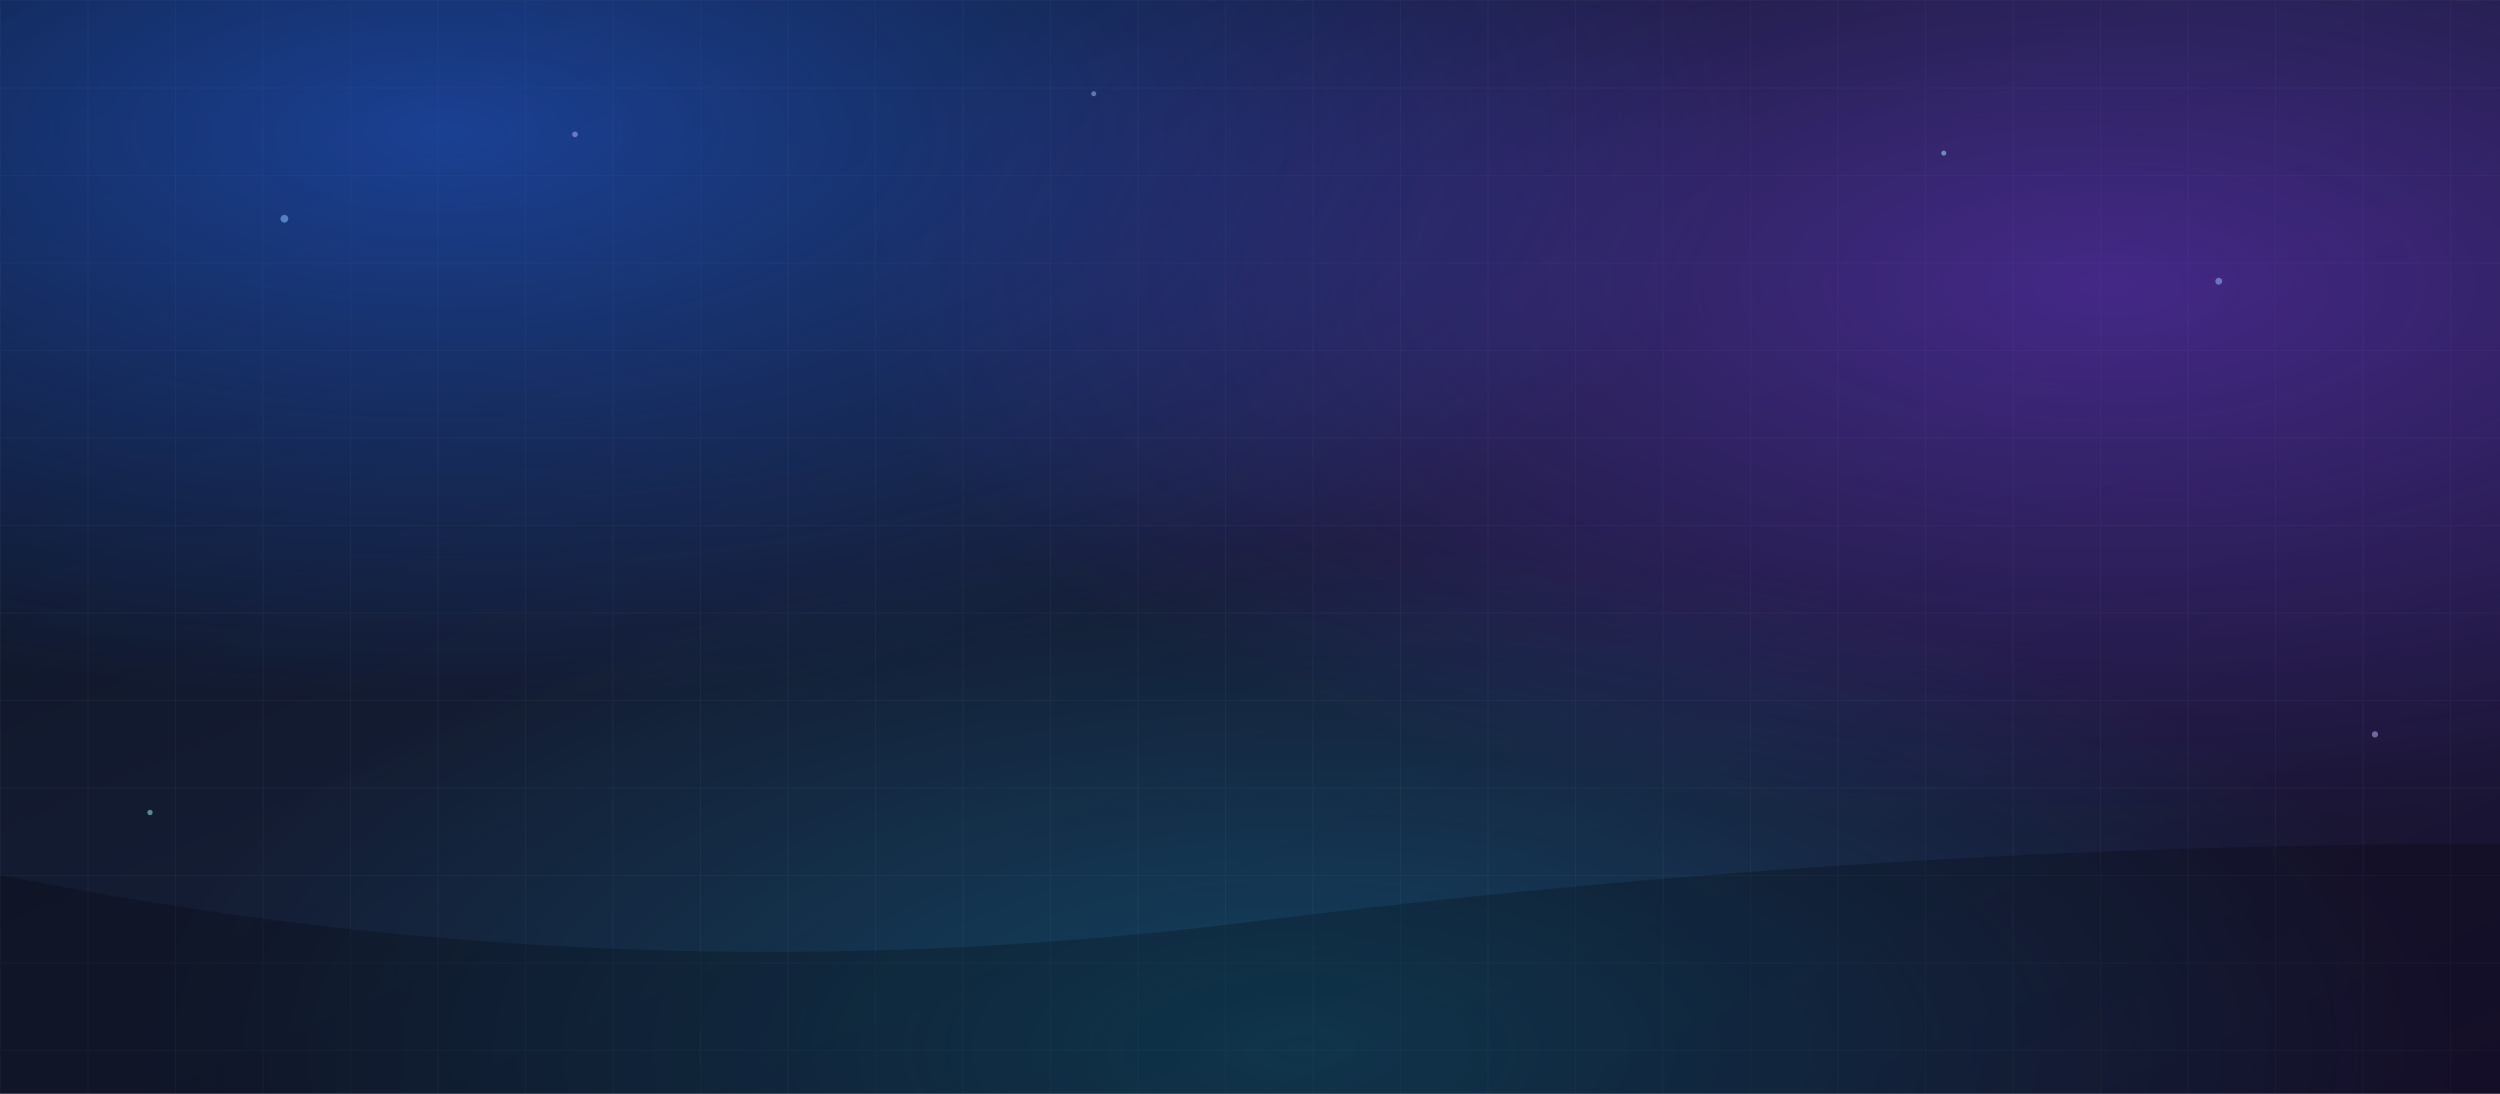
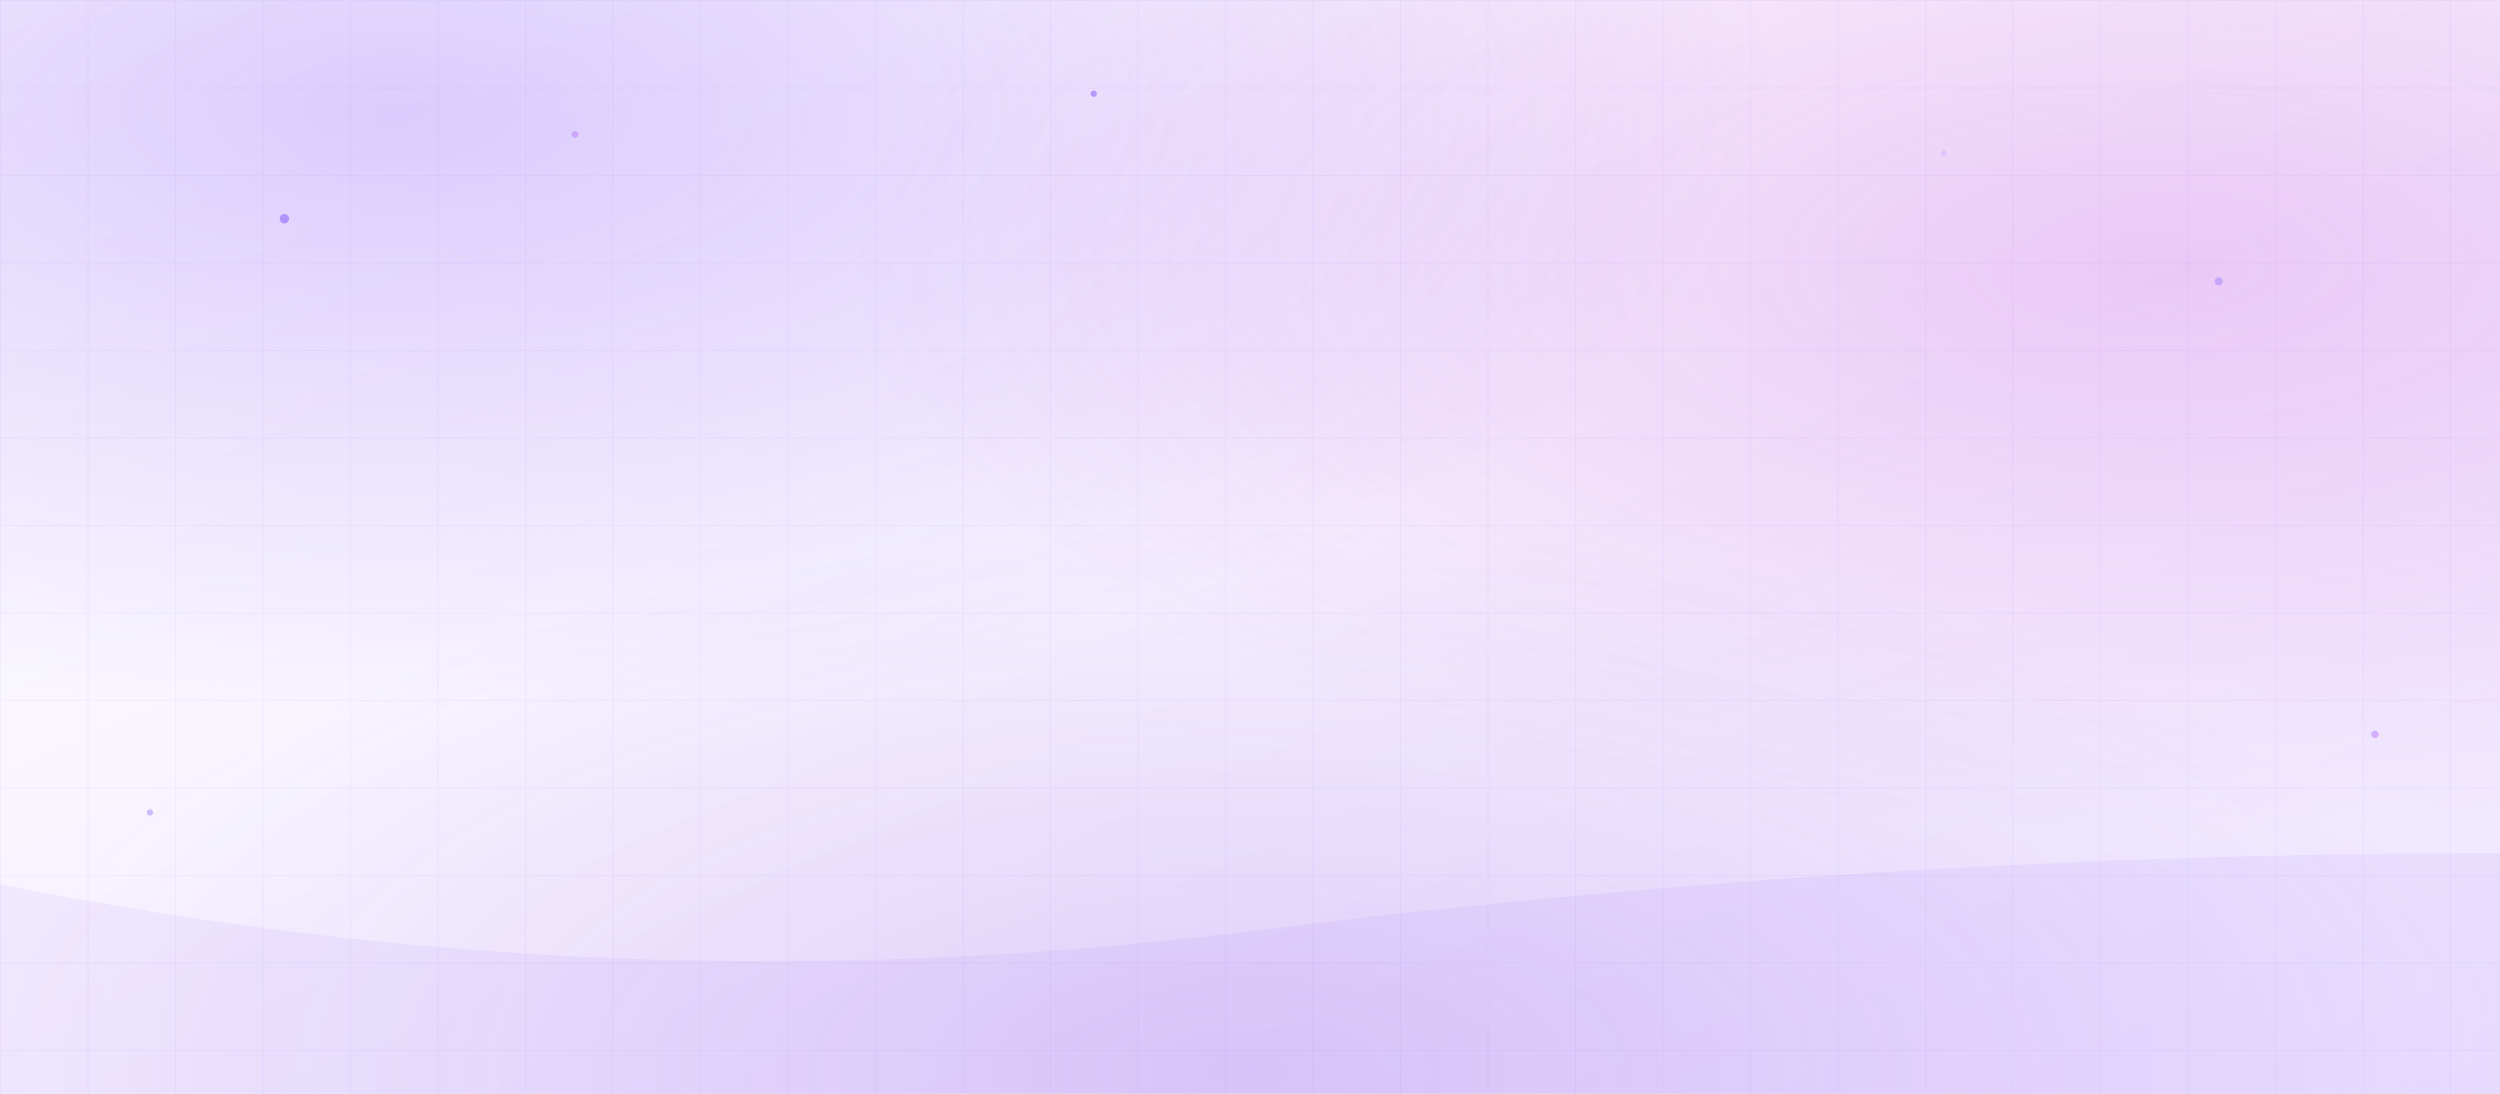
<svg xmlns="http://www.w3.org/2000/svg" viewBox="0 0 1600 700" width="1600" height="700">
  <defs>
    <linearGradient id="nen" x1="0" y1="0" x2="1" y2="1">
-       <stop offset="0%" stop-color="#0b1220" />
-       <stop offset="45%" stop-color="#141c33" />
-       <stop offset="100%" stop-color="#1b1233" />
+       <stop offset="0%" stop-color="#ffffff" />
+       <stop offset="45%" stop-color="#f7f3ff" />
+       <stop offset="100%" stop-color="#efe6ff" />
    </linearGradient>
-     <radialGradient id="quang1" cx="18%" cy="12%" r="52%">
-       <stop offset="0%" stop-color="#2563eb" stop-opacity=".55" />
-       <stop offset="100%" stop-color="#2563eb" stop-opacity="0" />
+     <radialGradient id="quang1" cx="16%" cy="10%" r="55%">
+       <stop offset="0%" stop-color="#8b5cf6" stop-opacity=".30" />
+       <stop offset="100%" stop-color="#8b5cf6" stop-opacity="0" />
    </radialGradient>
-     <radialGradient id="quang2" cx="84%" cy="26%" r="50%">
-       <stop offset="0%" stop-color="#7c3aed" stop-opacity=".45" />
-       <stop offset="100%" stop-color="#7c3aed" stop-opacity="0" />
+     <radialGradient id="quang2" cx="86%" cy="24%" r="52%">
+       <stop offset="0%" stop-color="#c026d3" stop-opacity=".20" />
+       <stop offset="100%" stop-color="#c026d3" stop-opacity="0" />
    </radialGradient>
-     <radialGradient id="quang3" cx="52%" cy="96%" r="46%">
-       <stop offset="0%" stop-color="#06b6d4" stop-opacity=".28" />
-       <stop offset="100%" stop-color="#06b6d4" stop-opacity="0" />
+     <radialGradient id="quang3" cx="50%" cy="98%" r="50%">
+       <stop offset="0%" stop-color="#6d28d9" stop-opacity=".16" />
+       <stop offset="100%" stop-color="#6d28d9" stop-opacity="0" />
    </radialGradient>
    <pattern id="luoi" width="56" height="56" patternUnits="userSpaceOnUse">
-       <path d="M56 0H0V56" fill="none" stroke="#ffffff" stroke-opacity=".045" stroke-width="1" />
+       <path d="M56 0H0V56" fill="none" stroke="#7c3aed" stroke-opacity=".07" stroke-width="1" />
    </pattern>
-     <linearGradient id="mo" x1="0" y1="0" x2="0" y2="1">
-       <stop offset="0%" stop-color="#ffffff" stop-opacity=".16" />
-       <stop offset="100%" stop-color="#ffffff" stop-opacity="0" />
-     </linearGradient>
  </defs>
  <rect width="1600" height="700" fill="url(#nen)" />
  <rect width="1600" height="700" fill="url(#luoi)" />
  <rect width="1600" height="700" fill="url(#quang1)" />
  <rect width="1600" height="700" fill="url(#quang2)" />
  <rect width="1600" height="700" fill="url(#quang3)" />
-   <g opacity=".5">
-     <circle cx="182" cy="140" r="2.5" fill="#93c5fd" />
-     <circle cx="368" cy="86" r="1.8" fill="#c4b5fd" />
-     <circle cx="1420" cy="180" r="2.2" fill="#93c5fd" />
-     <circle cx="1244" cy="98" r="1.6" fill="#a5f3fc" />
-     <circle cx="1520" cy="470" r="2" fill="#c4b5fd" />
-     <circle cx="96" cy="520" r="1.7" fill="#a5f3fc" />
-     <circle cx="700" cy="60" r="1.6" fill="#93c5fd" />
+   <g opacity=".55">
+     <circle cx="182" cy="140" r="3" fill="#8b5cf6" />
+     <circle cx="368" cy="86" r="2.2" fill="#c084fc" />
+     <circle cx="1420" cy="180" r="2.6" fill="#a78bfa" />
+     <circle cx="1244" cy="98" r="2" fill="#d8b4fe" />
+     <circle cx="1520" cy="470" r="2.4" fill="#c084fc" />
+     <circle cx="96" cy="520" r="2" fill="#a78bfa" />
+     <circle cx="700" cy="60" r="2" fill="#8b5cf6" />
  </g>
-   <path d="M0 700 L0 560 Q400 640 800 590 T1600 540 L1600 700 Z" fill="#000000" fill-opacity=".22" />
+   <path d="M0 700 L0 566 Q400 646 800 596 T1600 546 L1600 700 Z" fill="#7c3aed" fill-opacity=".07" />
</svg>
